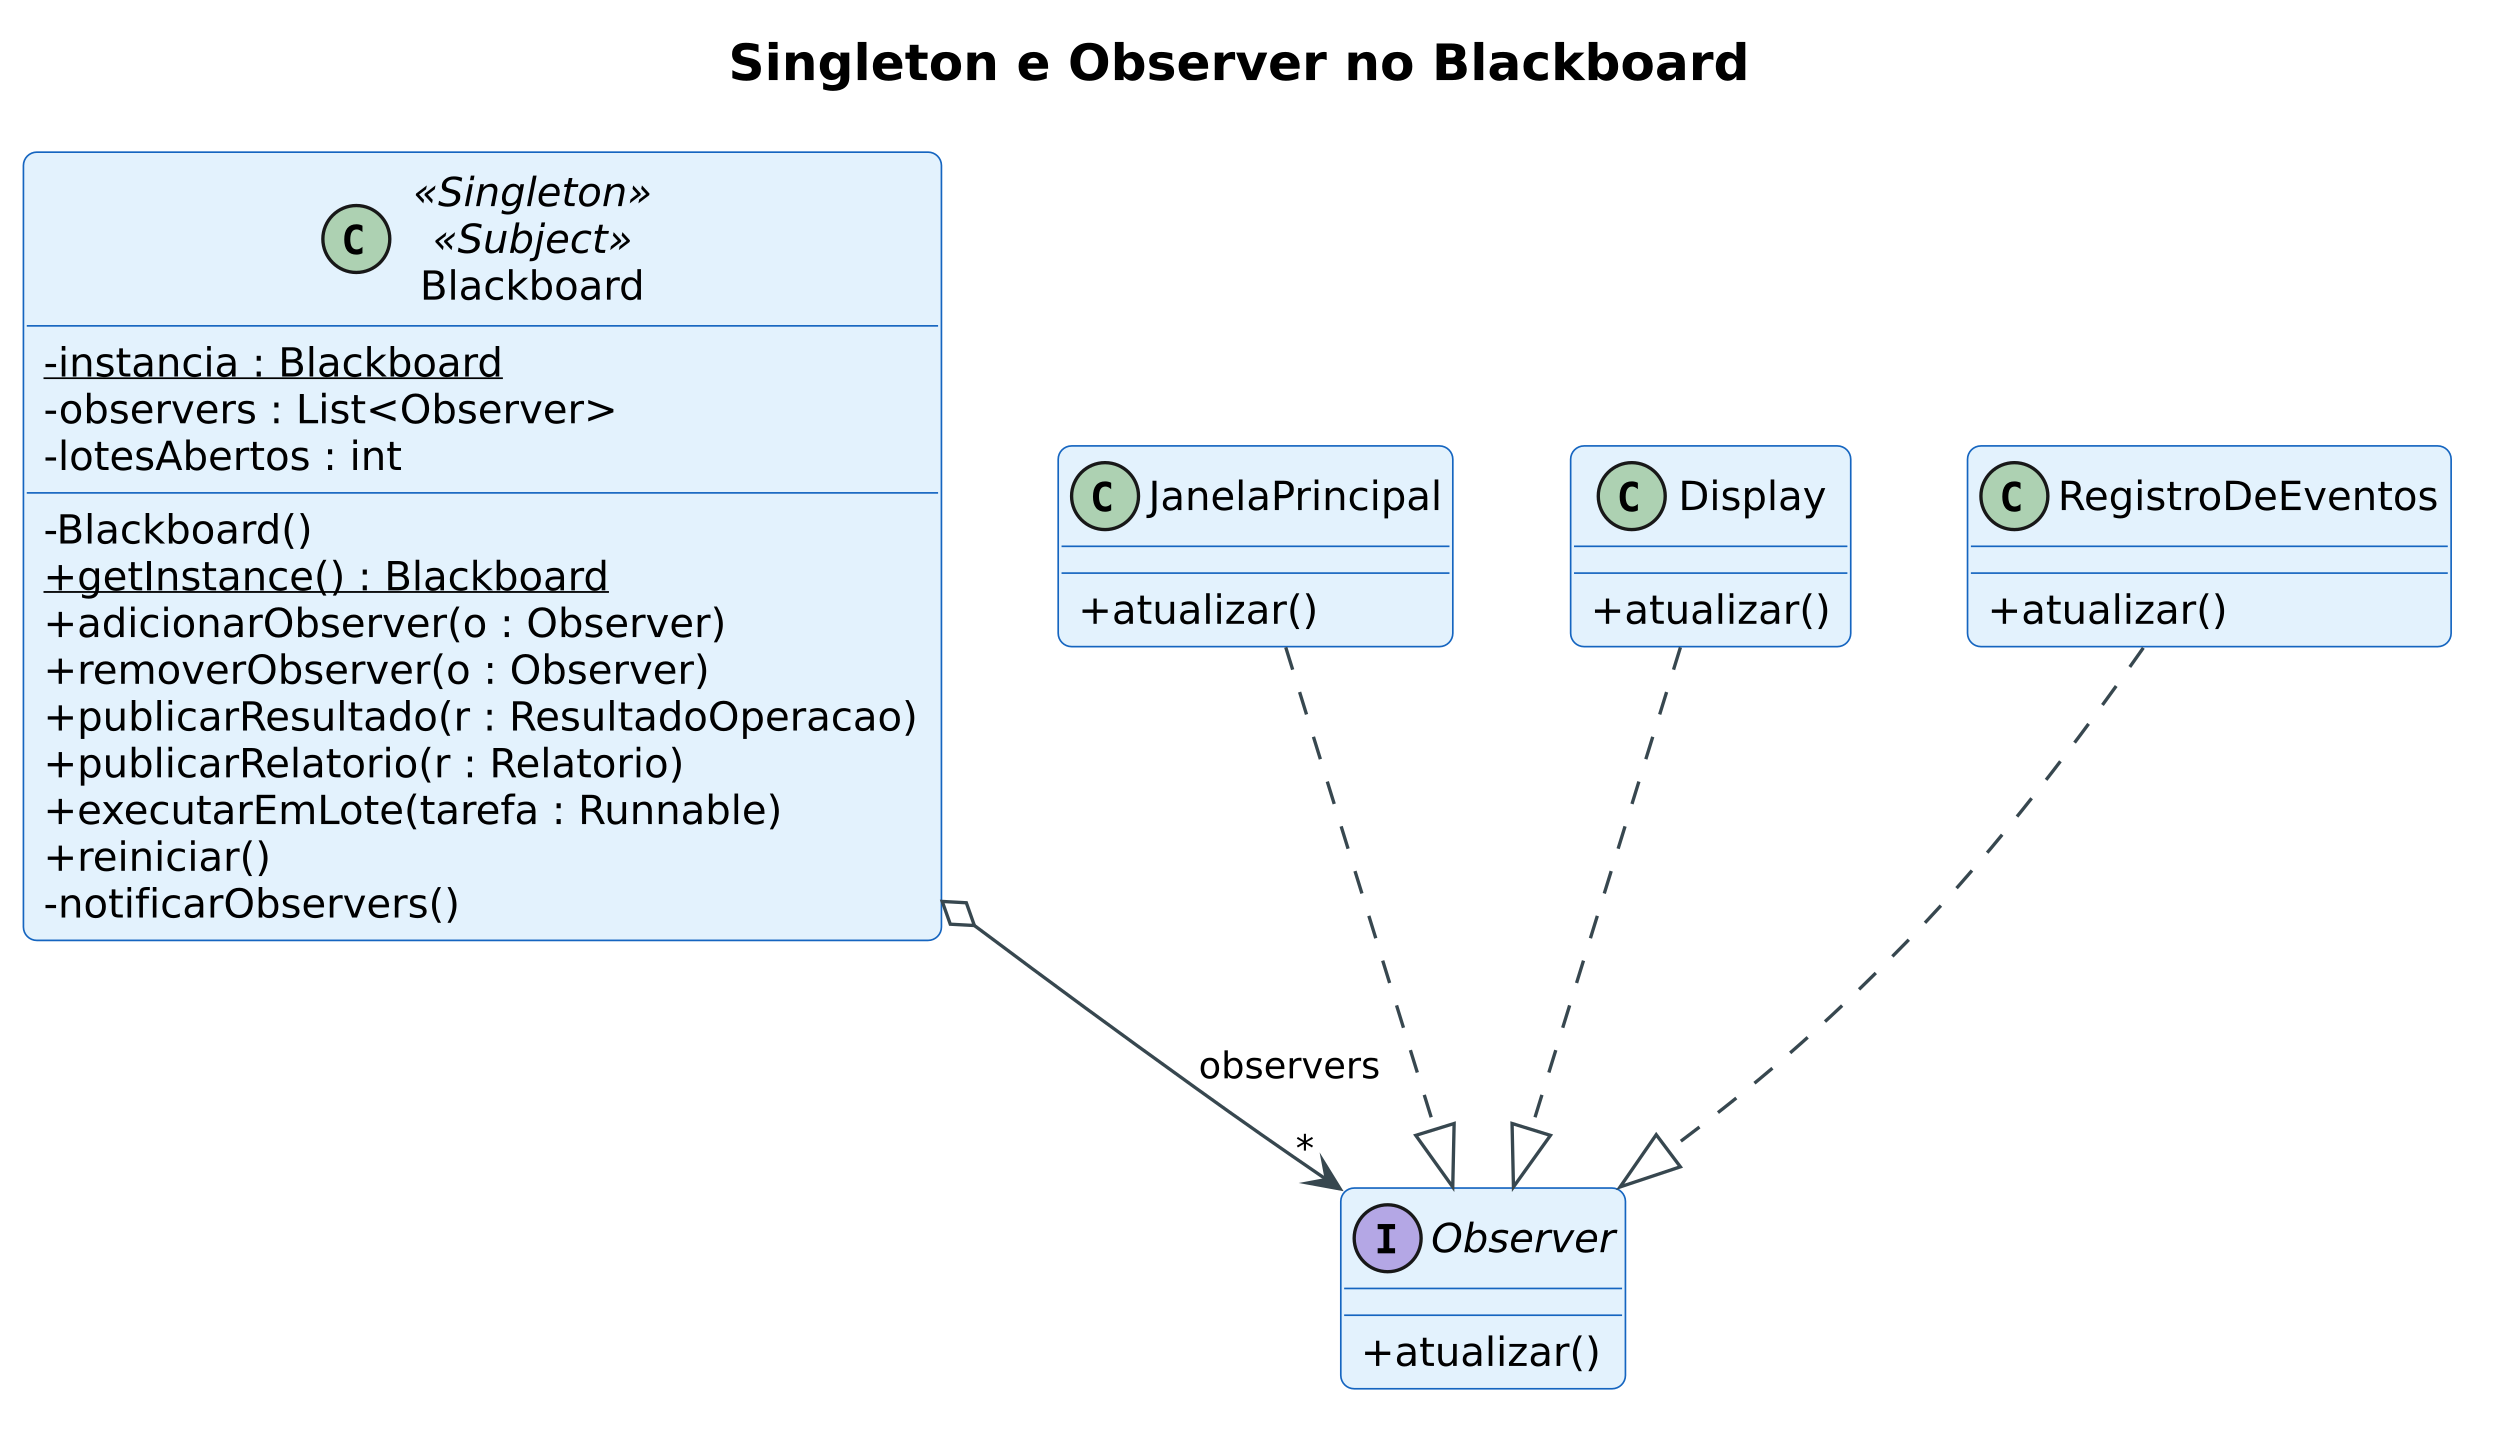
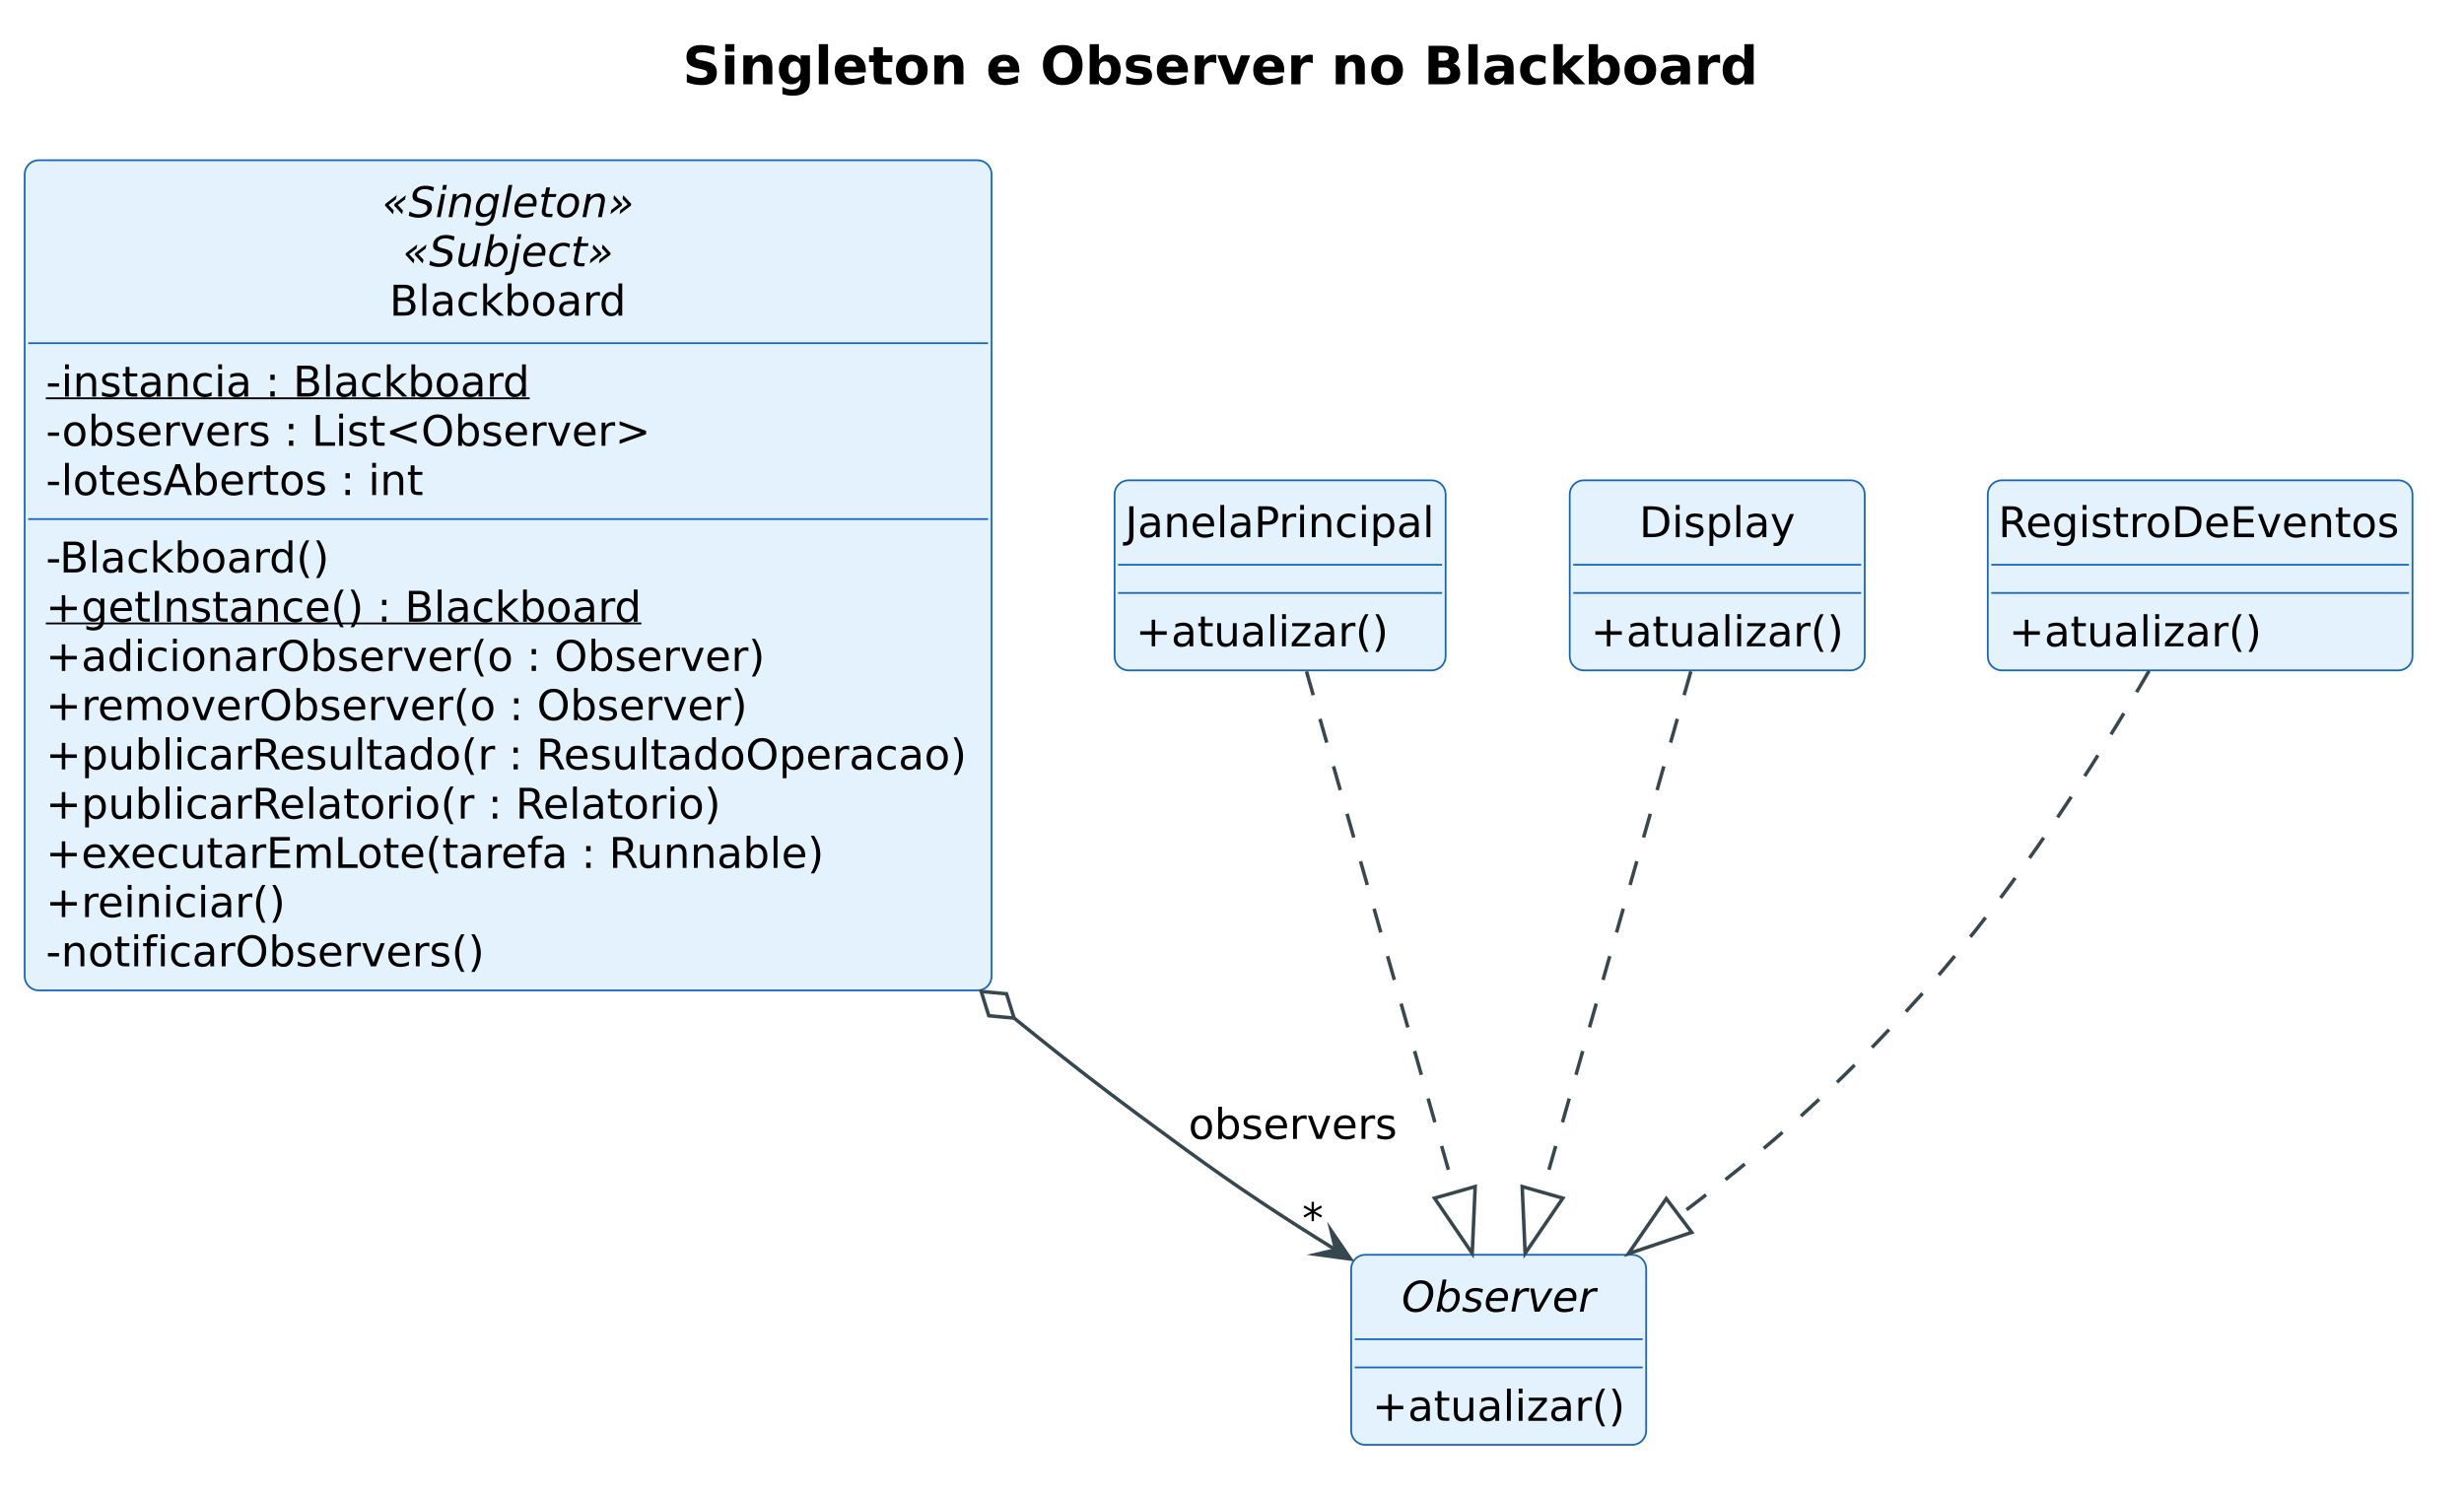
- <svg xmlns="http://www.w3.org/2000/svg" version="1.1" data-diagram-type="CLASS" style="width:747px;height:429px;background:#FFFFFF;" width="747px" height="429px" viewBox="0 0 747 429" zoomAndPan="magnify" preserveAspectRatio="none" contentStyleType="text/css">
+ <svg xmlns="http://www.w3.org/2000/svg" version="1.1" data-diagram-type="CLASS" style="width:699px;height:424px;background:#FFFFFF;" width="699px" height="424px" viewBox="0 0 699 424" zoomAndPan="magnify" preserveAspectRatio="none" contentStyleType="text/css">
  <defs />
  <g font-family="sans-serif" lengthAdjust="spacing">
    <g class="title" data-source-line="2">
-       <text x="217.661" y="23.923" fill="#000" font-size="15" textLength="305.076" font-weight="700" font-family="'DejaVu Sans'">Singleton e Observer no Blackboard</text>
+       <text x="193.661" y="23.923" fill="#000" font-size="15" textLength="305.076" font-weight="700" font-family="'DejaVu Sans'">Singleton e Observer no Blackboard</text>
    </g>
    <g class="entity" data-qualified-name="Blackboard" id="ent0001" data-source-line="4">
      <rect x="7" y="45.461" width="274.301" height="235.531" fill="#E3F2FD" style="stroke:#1565C0;stroke-width:0.5;" rx="4" ry="4" />
-       <ellipse cx="106.473" cy="71.414" rx="10" ry="10" fill="#ADD1B2" style="stroke:#181818;stroke-width:1;" />
-       <path d="M108.301,75.664 Q107.895,75.867 107.441,75.977 Q106.988,76.086 106.504,76.086 Q104.723,76.086 103.785,74.93 Q102.863,73.758 102.863,71.555 Q102.863,69.336 103.785,68.18 Q104.723,67.008 106.504,67.008 Q106.988,67.008 107.441,67.117 Q107.91,67.211 108.301,67.43 L108.301,69.352 Q107.863,68.945 107.441,68.758 Q107.02,68.555 106.582,68.555 Q105.629,68.555 105.145,69.32 Q104.66,70.07 104.66,71.555 Q104.66,73.023 105.145,73.773 Q105.629,74.523 106.582,74.523 Q107.02,74.523 107.441,74.336 Q107.863,74.148 108.301,73.742 L108.301,75.664 Z " fill="#000" />
-       <text x="123.473" y="61.6" fill="#000" font-size="12" textLength="71.355" font-style="italic" font-family="'DejaVu Sans'">«Singleton»</text>
-       <text x="129.314" y="75.568" fill="#000" font-size="12" textLength="59.672" font-style="italic" font-family="'DejaVu Sans'">«Subject»</text>
-       <text x="125.485" y="89.537" fill="#000" font-size="12" textLength="67.33" font-family="'DejaVu Sans'">Blackboard</text>
+       <text x="108.473" y="61.6" fill="#000" font-size="12" textLength="71.355" font-style="italic" font-family="'DejaVu Sans'">«Singleton»</text>
+       <text x="114.314" y="75.568" fill="#000" font-size="12" textLength="59.672" font-style="italic" font-family="'DejaVu Sans'">«Subject»</text>
+       <text x="110.485" y="89.537" fill="#000" font-size="12" textLength="67.33" font-family="'DejaVu Sans'">Blackboard</text>
      <line x1="8" y1="97.367" x2="280.301" y2="97.367" style="stroke:#1565C0;stroke-width:0.5;" />
      <text x="13" y="112.506" fill="#000" font-size="12" textLength="137.473" text-decoration="underline" font-family="'DejaVu Sans'">-instancia : Blackboard</text>
      <text x="13" y="126.475" fill="#000" font-size="12" textLength="171.334" font-family="'DejaVu Sans'">-observers : List&lt;Observer&gt;</text>
      <text x="13" y="140.443" fill="#000" font-size="12" textLength="107.104" font-family="'DejaVu Sans'">-lotesAbertos : int</text>
      <line x1="8" y1="147.273" x2="280.301" y2="147.273" style="stroke:#1565C0;stroke-width:0.5;" />
      <text x="13" y="162.412" fill="#000" font-size="12" textLength="81.023" font-family="'DejaVu Sans'">-Blackboard()</text>
      <text x="13" y="176.381" fill="#000" font-size="12" textLength="169.166" text-decoration="underline" font-family="'DejaVu Sans'">+getInstance() : Blackboard</text>
      <text x="13" y="190.35" fill="#000" font-size="12" textLength="204" font-family="'DejaVu Sans'">+adicionarObserver(o : Observer)</text>
      <text x="13" y="204.318" fill="#000" font-size="12" textLength="199.295" font-family="'DejaVu Sans'">+removerObserver(o : Observer)</text>
      <text x="13" y="218.287" fill="#000" font-size="12" textLength="262.301" font-family="'DejaVu Sans'">+publicarResultado(r : ResultadoOperacao)</text>
      <text x="13" y="232.256" fill="#000" font-size="12" textLength="192.545" font-family="'DejaVu Sans'">+publicarRelatorio(r : Relatorio)</text>
      <text x="13" y="246.225" fill="#000" font-size="12" textLength="222.334" font-family="'DejaVu Sans'">+executarEmLote(tarefa : Runnable)</text>
      <text x="13" y="260.193" fill="#000" font-size="12" textLength="68.227" font-family="'DejaVu Sans'">+reiniciar()</text>
      <text x="13" y="274.162" fill="#000" font-size="12" textLength="124.424" font-family="'DejaVu Sans'">-notificarObservers()</text>
    </g>
    <g class="entity" data-qualified-name="Observer" id="ent0002" data-source-line="19">
-       <rect x="400.63" y="354.991" width="85.049" height="59.969" fill="#E3F2FD" style="stroke:#1565C0;stroke-width:0.5;" rx="4" ry="4" />
-       <ellipse cx="414.63" cy="369.991" rx="10" ry="10" fill="#B4A7E5" style="stroke:#181818;stroke-width:1;" />
-       <path d="M411.646,367.272 L411.646,365.741 L416.849,365.741 L416.849,367.272 L415.114,367.272 L415.114,372.96 L416.849,372.96 L416.849,374.491 L411.646,374.491 L411.646,372.96 L413.38,372.96 L413.38,367.272 L411.646,367.272 Z " fill="#000" />
-       <text x="427.63" y="374.145" fill="#000" font-size="12" textLength="55.049" font-style="italic" font-family="'DejaVu Sans'">Observer</text>
-       <line x1="401.63" y1="384.991" x2="484.679" y2="384.991" style="stroke:#1565C0;stroke-width:0.5;" />
-       <line x1="401.63" y1="392.991" x2="484.679" y2="392.991" style="stroke:#1565C0;stroke-width:0.5;" />
-       <text x="406.63" y="408.13" fill="#000" font-size="12" textLength="71.689" font-family="'DejaVu Sans'">+atualizar()</text>
+       <rect x="383.31" y="355.991" width="83.689" height="53.938" fill="#E3F2FD" style="stroke:#1565C0;stroke-width:0.5;" rx="4" ry="4" />
+       <text x="397.63" y="372.13" fill="#000" font-size="12" textLength="55.049" font-style="italic" font-family="'DejaVu Sans'">Observer</text>
+       <line x1="384.31" y1="379.96" x2="465.999" y2="379.96" style="stroke:#1565C0;stroke-width:0.5;" />
+       <line x1="384.31" y1="387.96" x2="465.999" y2="387.96" style="stroke:#1565C0;stroke-width:0.5;" />
+       <text x="389.31" y="403.098" fill="#000" font-size="12" textLength="71.689" font-family="'DejaVu Sans'">+atualizar()</text>
    </g>
    <g class="entity" data-qualified-name="JanelaPrincipal" id="ent0003" data-source-line="23">
-       <rect x="316.19" y="133.241" width="117.914" height="59.969" fill="#E3F2FD" style="stroke:#1565C0;stroke-width:0.5;" rx="4" ry="4" />
-       <ellipse cx="330.19" cy="148.241" rx="10" ry="10" fill="#ADD1B2" style="stroke:#181818;stroke-width:1;" />
-       <path d="M332.018,152.491 Q331.612,152.694 331.159,152.803 Q330.706,152.913 330.221,152.913 Q328.44,152.913 327.503,151.757 Q326.581,150.585 326.581,148.382 Q326.581,146.163 327.503,145.007 Q328.44,143.835 330.221,143.835 Q330.706,143.835 331.159,143.944 Q331.628,144.038 332.018,144.257 L332.018,146.178 Q331.581,145.772 331.159,145.585 Q330.737,145.382 330.299,145.382 Q329.346,145.382 328.862,146.147 Q328.378,146.897 328.378,148.382 Q328.378,149.85 328.862,150.6 Q329.346,151.35 330.299,151.35 Q330.737,151.35 331.159,151.163 Q331.581,150.975 332.018,150.569 L332.018,152.491 Z " fill="#000" />
-       <text x="343.19" y="152.395" fill="#000" font-size="12" textLength="87.914" font-family="'DejaVu Sans'">JanelaPrincipal</text>
-       <line x1="317.19" y1="163.241" x2="433.104" y2="163.241" style="stroke:#1565C0;stroke-width:0.5;" />
-       <line x1="317.19" y1="171.241" x2="433.104" y2="171.241" style="stroke:#1565C0;stroke-width:0.5;" />
-       <text x="322.19" y="186.38" fill="#000" font-size="12" textLength="71.689" font-family="'DejaVu Sans'">+atualizar()</text>
+       <rect x="316.19" y="136.261" width="93.914" height="53.938" fill="#E3F2FD" style="stroke:#1565C0;stroke-width:0.5;" rx="4" ry="4" />
+       <text x="319.19" y="152.4" fill="#000" font-size="12" textLength="87.914" font-family="'DejaVu Sans'">JanelaPrincipal</text>
+       <line x1="317.19" y1="160.23" x2="409.104" y2="160.23" style="stroke:#1565C0;stroke-width:0.5;" />
+       <line x1="317.19" y1="168.23" x2="409.104" y2="168.23" style="stroke:#1565C0;stroke-width:0.5;" />
+       <text x="322.19" y="183.368" fill="#000" font-size="12" textLength="71.689" font-family="'DejaVu Sans'">+atualizar()</text>
    </g>
    <g class="entity" data-qualified-name="Display" id="ent0004" data-source-line="26">
-       <rect x="469.31" y="133.241" width="83.689" height="59.969" fill="#E3F2FD" style="stroke:#1565C0;stroke-width:0.5;" rx="4" ry="4" />
-       <ellipse cx="487.566" cy="148.241" rx="10" ry="10" fill="#ADD1B2" style="stroke:#181818;stroke-width:1;" />
-       <path d="M489.394,152.491 Q488.988,152.694 488.534,152.803 Q488.081,152.913 487.597,152.913 Q485.816,152.913 484.878,151.757 Q483.956,150.585 483.956,148.382 Q483.956,146.163 484.878,145.007 Q485.816,143.835 487.597,143.835 Q488.081,143.835 488.534,143.944 Q489.003,144.038 489.394,144.257 L489.394,146.178 Q488.956,145.772 488.534,145.585 Q488.113,145.382 487.675,145.382 Q486.722,145.382 486.238,146.147 Q485.753,146.897 485.753,148.382 Q485.753,149.85 486.238,150.6 Q486.722,151.35 487.675,151.35 Q488.113,151.35 488.534,151.163 Q488.956,150.975 489.394,150.569 L489.394,152.491 Z " fill="#000" />
-       <text x="501.511" y="152.395" fill="#000" font-size="12" textLength="44.232" font-family="'DejaVu Sans'">Display</text>
-       <line x1="470.31" y1="163.241" x2="551.999" y2="163.241" style="stroke:#1565C0;stroke-width:0.5;" />
-       <line x1="470.31" y1="171.241" x2="551.999" y2="171.241" style="stroke:#1565C0;stroke-width:0.5;" />
-       <text x="475.31" y="186.38" fill="#000" font-size="12" textLength="71.689" font-family="'DejaVu Sans'">+atualizar()</text>
+       <rect x="445.31" y="136.261" width="83.689" height="53.938" fill="#E3F2FD" style="stroke:#1565C0;stroke-width:0.5;" rx="4" ry="4" />
+       <text x="465.039" y="152.4" fill="#000" font-size="12" textLength="44.232" font-family="'DejaVu Sans'">Display</text>
+       <line x1="446.31" y1="160.23" x2="527.999" y2="160.23" style="stroke:#1565C0;stroke-width:0.5;" />
+       <line x1="446.31" y1="168.23" x2="527.999" y2="168.23" style="stroke:#1565C0;stroke-width:0.5;" />
+       <text x="451.31" y="183.368" fill="#000" font-size="12" textLength="71.689" font-family="'DejaVu Sans'">+atualizar()</text>
    </g>
    <g class="entity" data-qualified-name="RegistroDeEventos" id="ent0005" data-source-line="29">
-       <rect x="587.9" y="133.241" width="144.498" height="59.969" fill="#E3F2FD" style="stroke:#1565C0;stroke-width:0.5;" rx="4" ry="4" />
-       <ellipse cx="601.9" cy="148.241" rx="10" ry="10" fill="#ADD1B2" style="stroke:#181818;stroke-width:1;" />
-       <path d="M603.728,152.491 Q603.322,152.694 602.869,152.803 Q602.416,152.913 601.931,152.913 Q600.15,152.913 599.213,151.757 Q598.291,150.585 598.291,148.382 Q598.291,146.163 599.213,145.007 Q600.15,143.835 601.931,143.835 Q602.416,143.835 602.869,143.944 Q603.338,144.038 603.728,144.257 L603.728,146.178 Q603.291,145.772 602.869,145.585 Q602.447,145.382 602.009,145.382 Q601.056,145.382 600.572,146.147 Q600.088,146.897 600.088,148.382 Q600.088,149.85 600.572,150.6 Q601.056,151.35 602.009,151.35 Q602.447,151.35 602.869,151.163 Q603.291,150.975 603.728,150.569 L603.728,152.491 Z " fill="#000" />
-       <text x="614.9" y="152.395" fill="#000" font-size="12" textLength="114.498" font-family="'DejaVu Sans'">RegistroDeEventos</text>
-       <line x1="588.9" y1="163.241" x2="731.398" y2="163.241" style="stroke:#1565C0;stroke-width:0.5;" />
-       <line x1="588.9" y1="171.241" x2="731.398" y2="171.241" style="stroke:#1565C0;stroke-width:0.5;" />
-       <text x="593.9" y="186.38" fill="#000" font-size="12" textLength="71.689" font-family="'DejaVu Sans'">+atualizar()</text>
+       <rect x="563.9" y="136.261" width="120.498" height="53.938" fill="#E3F2FD" style="stroke:#1565C0;stroke-width:0.5;" rx="4" ry="4" />
+       <text x="566.9" y="152.4" fill="#000" font-size="12" textLength="114.498" font-family="'DejaVu Sans'">RegistroDeEventos</text>
+       <line x1="564.9" y1="160.23" x2="683.398" y2="160.23" style="stroke:#1565C0;stroke-width:0.5;" />
+       <line x1="564.9" y1="168.23" x2="683.398" y2="168.23" style="stroke:#1565C0;stroke-width:0.5;" />
+       <text x="569.9" y="183.368" fill="#000" font-size="12" textLength="71.689" font-family="'DejaVu Sans'">+atualizar()</text>
    </g>
    <g class="link" data-entity-1="ent0001" data-entity-2="ent0002" id="lnk6" data-source-line="33" data-link-type="aggregation">
-       <path d="M291.145,276.544 C316.155,295.274 332.52,307.261 357.15,324.991 C371.11,335.041 382.422,342.93 396.322,352.43" style="stroke:#37474F;stroke-width:1;" fill="none" id="Blackboard-Observer" codeLine="33" />
-       <polygon points="281.54,269.351,283.945,276.149,291.145,276.544,288.74,269.746,281.54,269.351" fill="none" style="stroke:#37474F;stroke-width:1;stroke-linejoin:miter;stroke-miterlimit:10;" />
-       <polygon points="400.45,355.251,395.277,346.87,396.322,352.43,390.763,353.475,400.45,355.251" fill="#37474F" style="stroke:#37474F;stroke-width:1;stroke-linejoin:miter;stroke-miterlimit:10;" />
-       <text x="358.15" y="322.201" fill="#000" font-size="11" textLength="54.264" font-family="'DejaVu Sans'">observers</text>
-       <text x="387.162" y="346.949" fill="#000" font-size="11" font-family="'DejaVu Sans'">*</text>
+       <path d="M287.682,288.848 C306.752,304.308 317.05,312.051 336.15,325.991 C351.04,336.861 363.776,345.243 378.896,354.583" style="stroke:#37474F;stroke-width:1;" fill="none" id="Blackboard-Observer" codeLine="33" />
+       <polygon points="278.36,281.291,280.502,288.177,287.682,288.848,285.54,281.962,278.36,281.291" fill="none" style="stroke:#37474F;stroke-width:1;stroke-linejoin:miter;stroke-miterlimit:10;" />
+       <polygon points="383.15,357.211,377.595,349.078,378.896,354.583,373.391,355.884,383.15,357.211" fill="#37474F" style="stroke:#37474F;stroke-width:1;stroke-linejoin:miter;stroke-miterlimit:10;" />
+       <text x="337.15" y="323.13" fill="#000" font-size="12" textLength="59.197" font-family="'DejaVu Sans'">observers</text>
+       <text x="369.415" y="349.89" fill="#000" font-size="12" font-family="'DejaVu Sans'">*</text>
    </g>
    <g class="link" data-entity-1="ent0003" data-entity-2="ent0002" id="lnk7" data-source-line="34" data-link-type="extension">
-       <path d="M384.18,193.411 C397.19,235.441 415.741,295.385 428.761,337.475" style="stroke:#37474F;stroke-width:1;stroke-dasharray:7,7;" fill="none" id="JanelaPrincipal-to-Observer" codeLine="34" />
-       <polygon points="434.08,354.671,434.493,335.702,423.029,339.248,434.08,354.671" fill="none" style="stroke:#37474F;stroke-width:1;stroke-linejoin:miter;stroke-miterlimit:10;" />
+       <path d="M370.63,190.491 C382.55,232.341 400.777,296.39 412.717,338.29" style="stroke:#37474F;stroke-width:1;stroke-dasharray:7,7;" fill="none" id="JanelaPrincipal-to-Observer" codeLine="34" />
+       <polygon points="417.65,355.601,418.487,336.646,406.947,339.934,417.65,355.601" fill="none" style="stroke:#37474F;stroke-width:1;stroke-linejoin:miter;stroke-miterlimit:10;" />
    </g>
    <g class="link" data-entity-1="ent0004" data-entity-2="ent0002" id="lnk8" data-source-line="35" data-link-type="extension">
-       <path d="M502.12,193.411 C489.11,235.441 470.559,295.385 457.539,337.475" style="stroke:#37474F;stroke-width:1;stroke-dasharray:7,7;" fill="none" id="Display-to-Observer" codeLine="35" />
-       <polygon points="452.22,354.671,463.271,339.248,451.807,335.702,452.22,354.671" fill="none" style="stroke:#37474F;stroke-width:1;stroke-linejoin:miter;stroke-miterlimit:10;" />
+       <path d="M479.67,190.491 C467.76,232.341 449.519,296.389 437.589,338.289" style="stroke:#37474F;stroke-width:1;stroke-dasharray:7,7;" fill="none" id="Display-to-Observer" codeLine="35" />
+       <polygon points="432.66,355.601,443.36,339.932,431.819,336.646,432.66,355.601" fill="none" style="stroke:#37474F;stroke-width:1;stroke-linejoin:miter;stroke-miterlimit:10;" />
    </g>
    <g class="link" data-entity-1="ent0005" data-entity-2="ent0002" id="lnk9" data-source-line="36" data-link-type="extension">
-       <path d="M640.43,193.571 C623.25,218.151 596.96,253.511 570.15,280.991 C543.59,308.221 524.433,324.351 498.483,343.841" style="stroke:#37474F;stroke-width:1;stroke-dasharray:7,7;" fill="none" id="RegistroDeEventos-to-Observer" codeLine="36" />
-       <polygon points="484.09,354.651,502.086,348.639,494.879,339.044,484.09,354.651" fill="none" style="stroke:#37474F;stroke-width:1;stroke-linejoin:miter;stroke-miterlimit:10;" />
+       <path d="M609.66,190.341 C595.28,215.061 571.74,252.531 546.15,280.991 C520.73,309.281 501.611,325.773 476.311,344.853" style="stroke:#37474F;stroke-width:1;stroke-dasharray:7,7;" fill="none" id="RegistroDeEventos-to-Observer" codeLine="36" />
+       <polygon points="461.94,355.691,479.924,349.643,472.699,340.062,461.94,355.691" fill="none" style="stroke:#37474F;stroke-width:1;stroke-linejoin:miter;stroke-miterlimit:10;" />
    </g>
  </g>
</svg>
